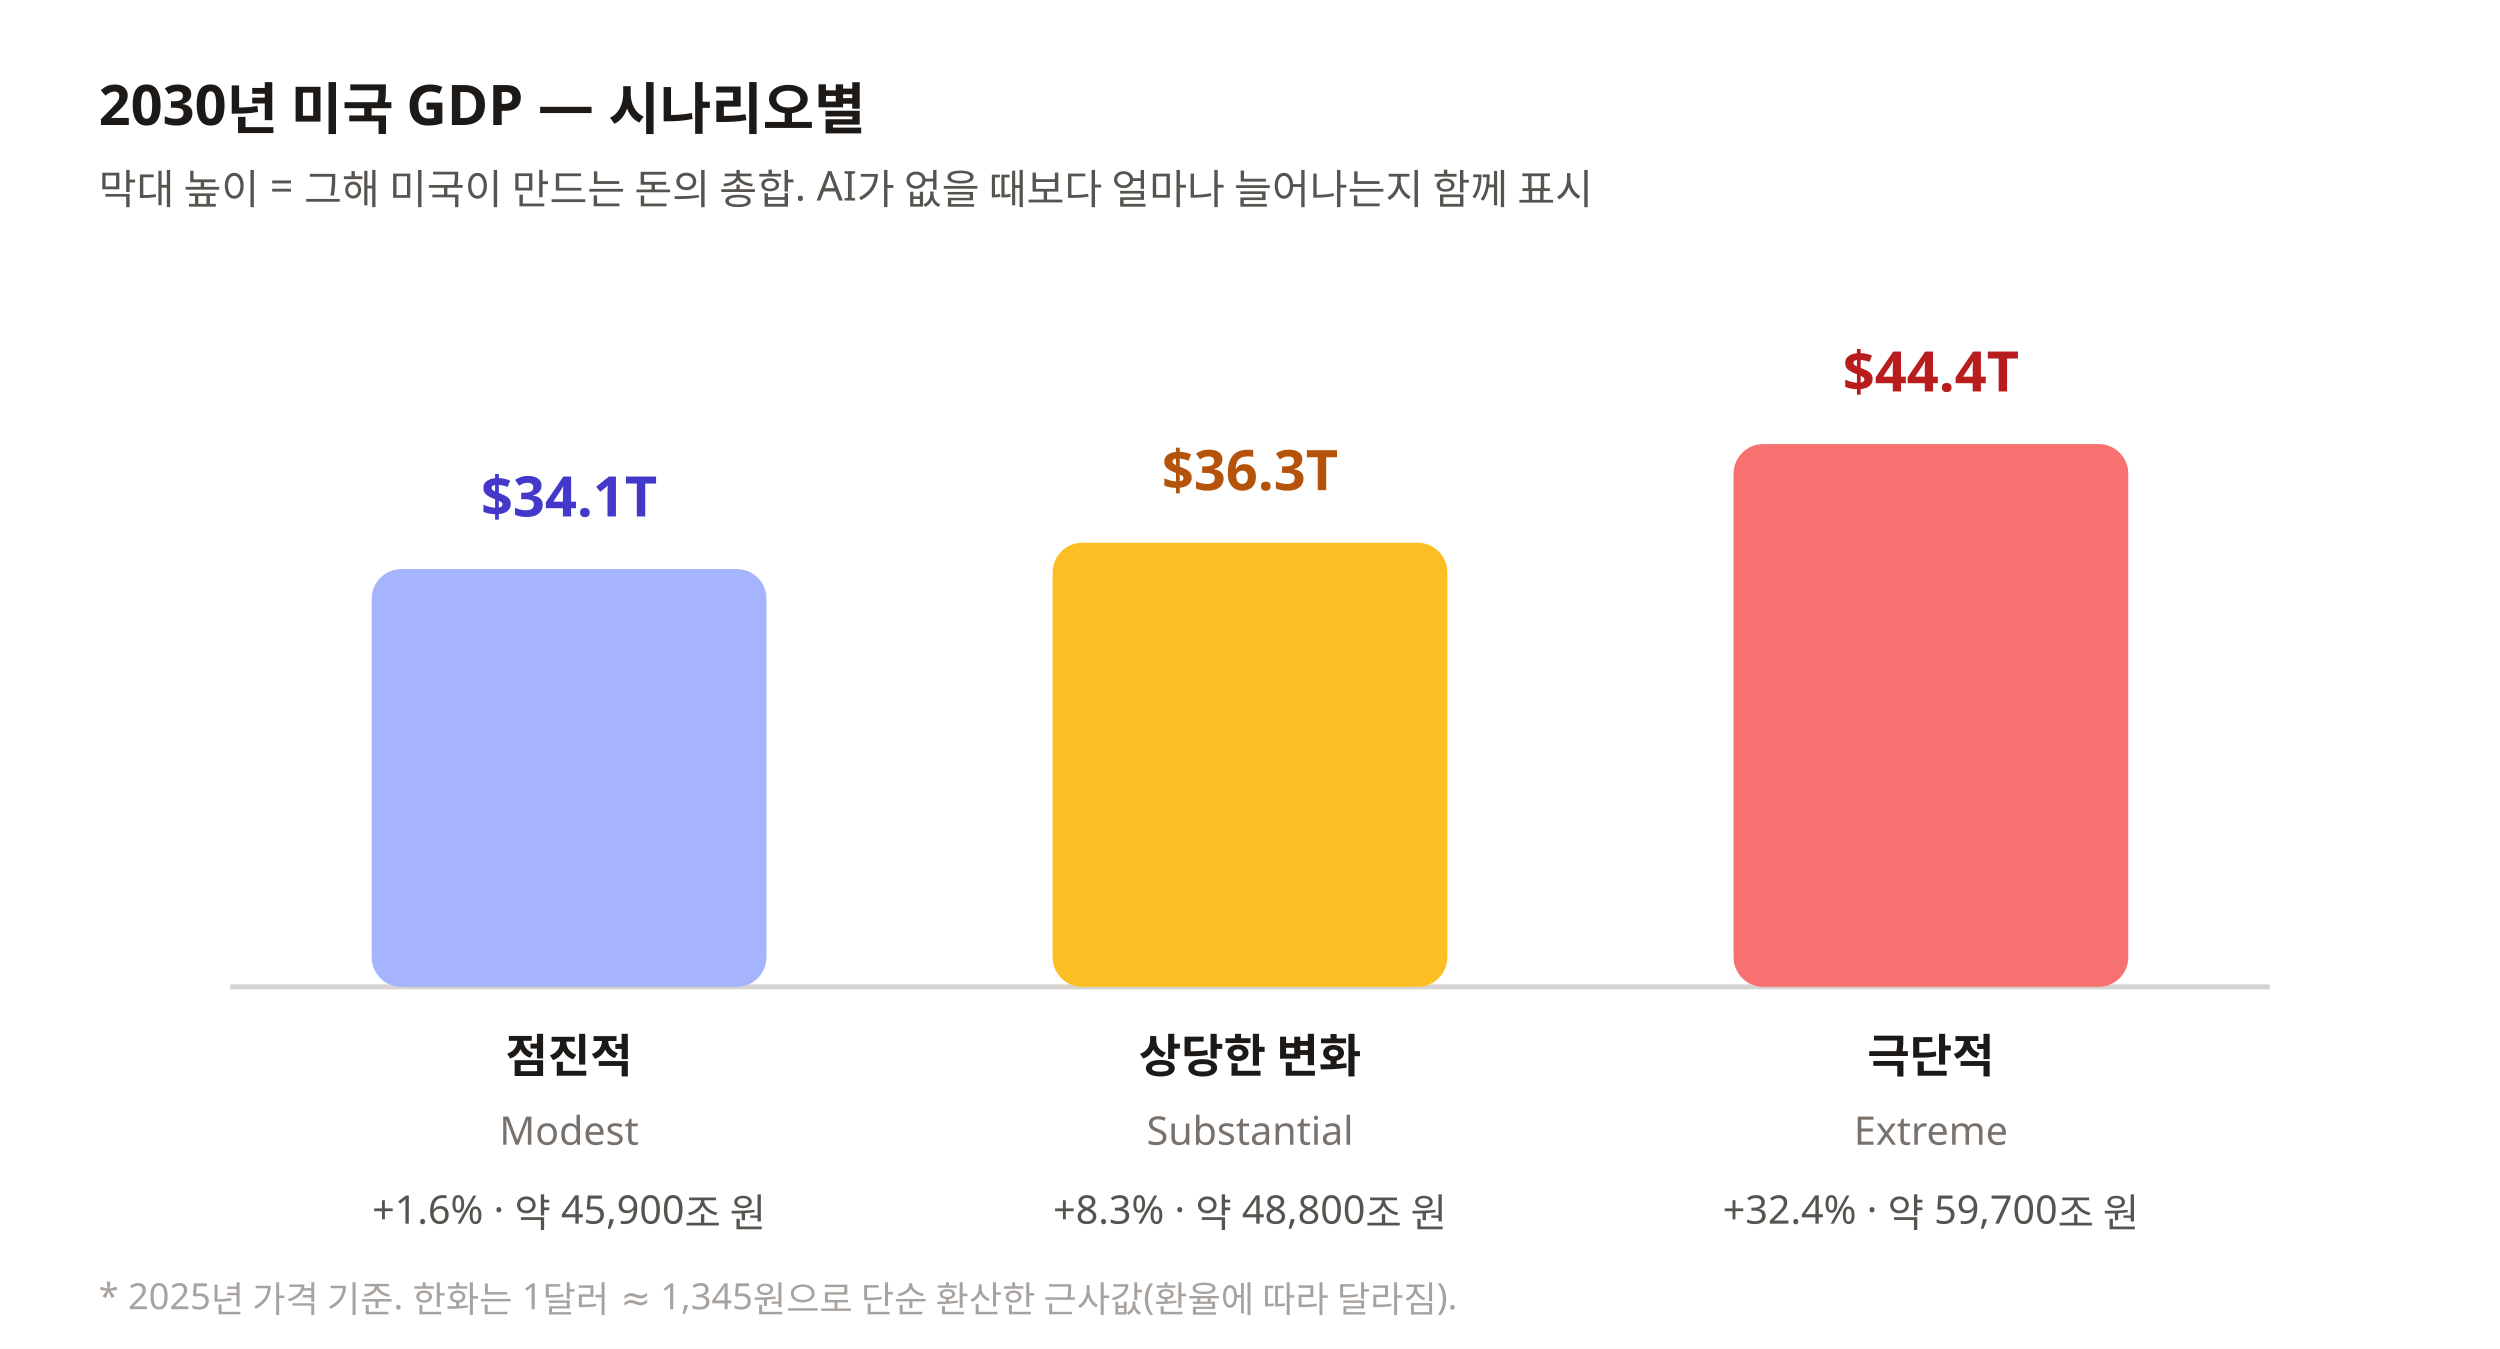
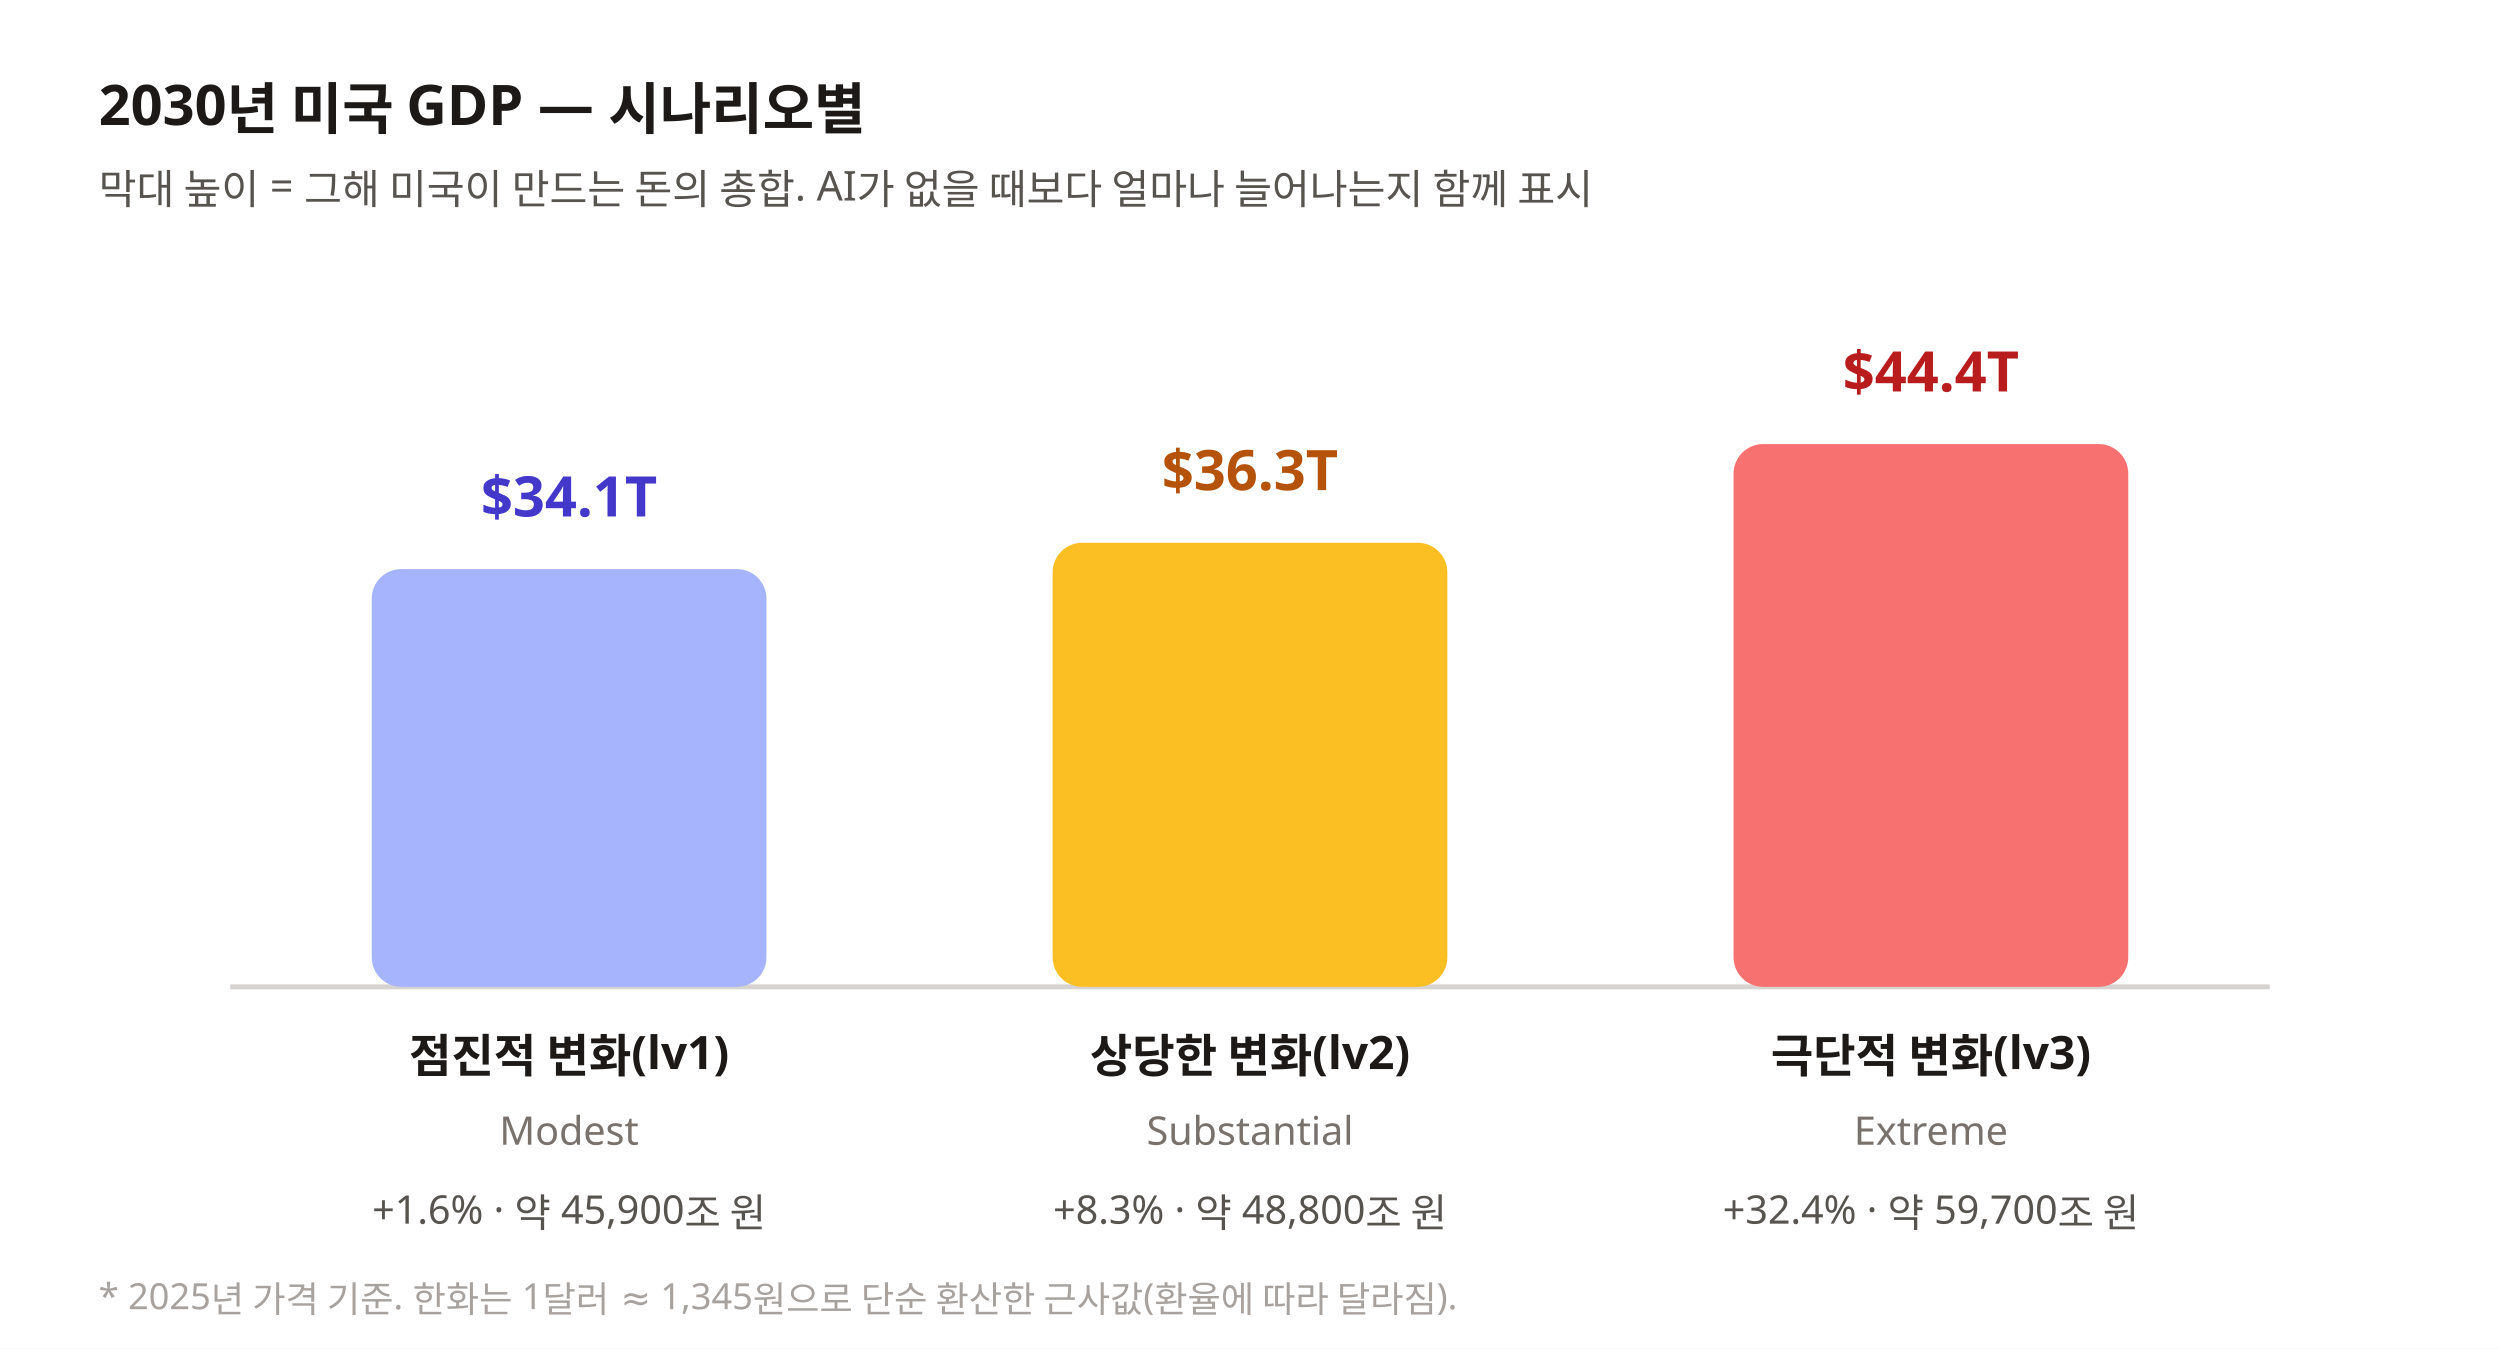
<svg xmlns="http://www.w3.org/2000/svg" viewBox="0 0 760 410" width="100%" role="img" aria-label="시나리오별 2030년 미국 GDP 막대 그래프">
  <defs>
    <style>
      @font-face{font-family:"Wanted Sans";src:url("../fonts/WantedSansVariable.woff2") format("woff2-variations");font-weight:400 1000;font-display:swap}
      text{font-family:"Wanted Sans","Apple SD Gothic Neo","Malgun Gothic",sans-serif}
    </style>
  </defs>
  <rect width="760" height="410" fill="#ffffff" />
  <text x="30" y="38" font-size="17" font-weight="700" fill="#1c1917">2030년 미국 GDP — 시나리오별</text>
  <text x="30" y="62" font-size="12.5" fill="#57534e">막대 높이 = 그해 미국이 만드는 돈의 총합. AI가 없을 때보다 얼마나 늘어나는지 함께 표시</text>
  <g>
    <line x1="70" y1="300" x2="690" y2="300" stroke="#d6d3d1" stroke-width="1.5" />
    <rect x="113" y="173" width="120" height="127" rx="9" fill="#a5b4fc" />
    <text x="173" y="157" font-size="17" font-weight="700" fill="#4338ca" text-anchor="middle">$34.1T</text>
-     <text x="173" y="326" font-size="14" font-weight="700" fill="#1c1917" text-anchor="middle">점진적</text>
+     <text x="173" y="326" font-size="14" font-weight="700" fill="#1c1917" text-anchor="middle">점진적 변화(lv1)</text>
    <text x="173" y="348" font-size="12" fill="#78716c" text-anchor="middle">Modest</text>
    <text x="173" y="372" font-size="12" fill="#57534e" text-anchor="middle">+1.6% · 약 45,900조 원</text>
    <rect x="320" y="165" width="120" height="135" rx="9" fill="#fbbf24" />
    <text x="380" y="149" font-size="17" font-weight="700" fill="#b45309" text-anchor="middle">$36.3T</text>
-     <text x="380" y="326" font-size="14" font-weight="700" fill="#1c1917" text-anchor="middle">상당한 변화</text>
+     <text x="380" y="326" font-size="14" font-weight="700" fill="#1c1917" text-anchor="middle">상당한 변화(lv2)</text>
    <text x="380" y="348" font-size="12" fill="#78716c" text-anchor="middle">Substantial</text>
    <text x="380" y="372" font-size="12" fill="#57534e" text-anchor="middle">+8.3% · 약 48,800조 원</text>
    <rect x="527" y="135" width="120" height="165" rx="9" fill="#f87171" />
    <text x="587" y="119" font-size="17" font-weight="700" fill="#b91c1c" text-anchor="middle">$44.4T</text>
-     <text x="587" y="326" font-size="14" font-weight="700" fill="#1c1917" text-anchor="middle">극단적</text>
+     <text x="587" y="326" font-size="14" font-weight="700" fill="#1c1917" text-anchor="middle">극단적 변화(lv3)</text>
    <text x="587" y="348" font-size="12" fill="#78716c" text-anchor="middle">Extreme</text>
    <text x="587" y="372" font-size="12" fill="#57534e" text-anchor="middle">+32.4% · 약 59,700조 원</text>
  </g>
  <text x="30" y="398" font-size="11" fill="#a8a29e">* 2025년 가격 기준. 한화는 1달러 ≈ 1,345원으로 단순 환산한 근사값(환율에 따라 달라짐).</text>
</svg>
